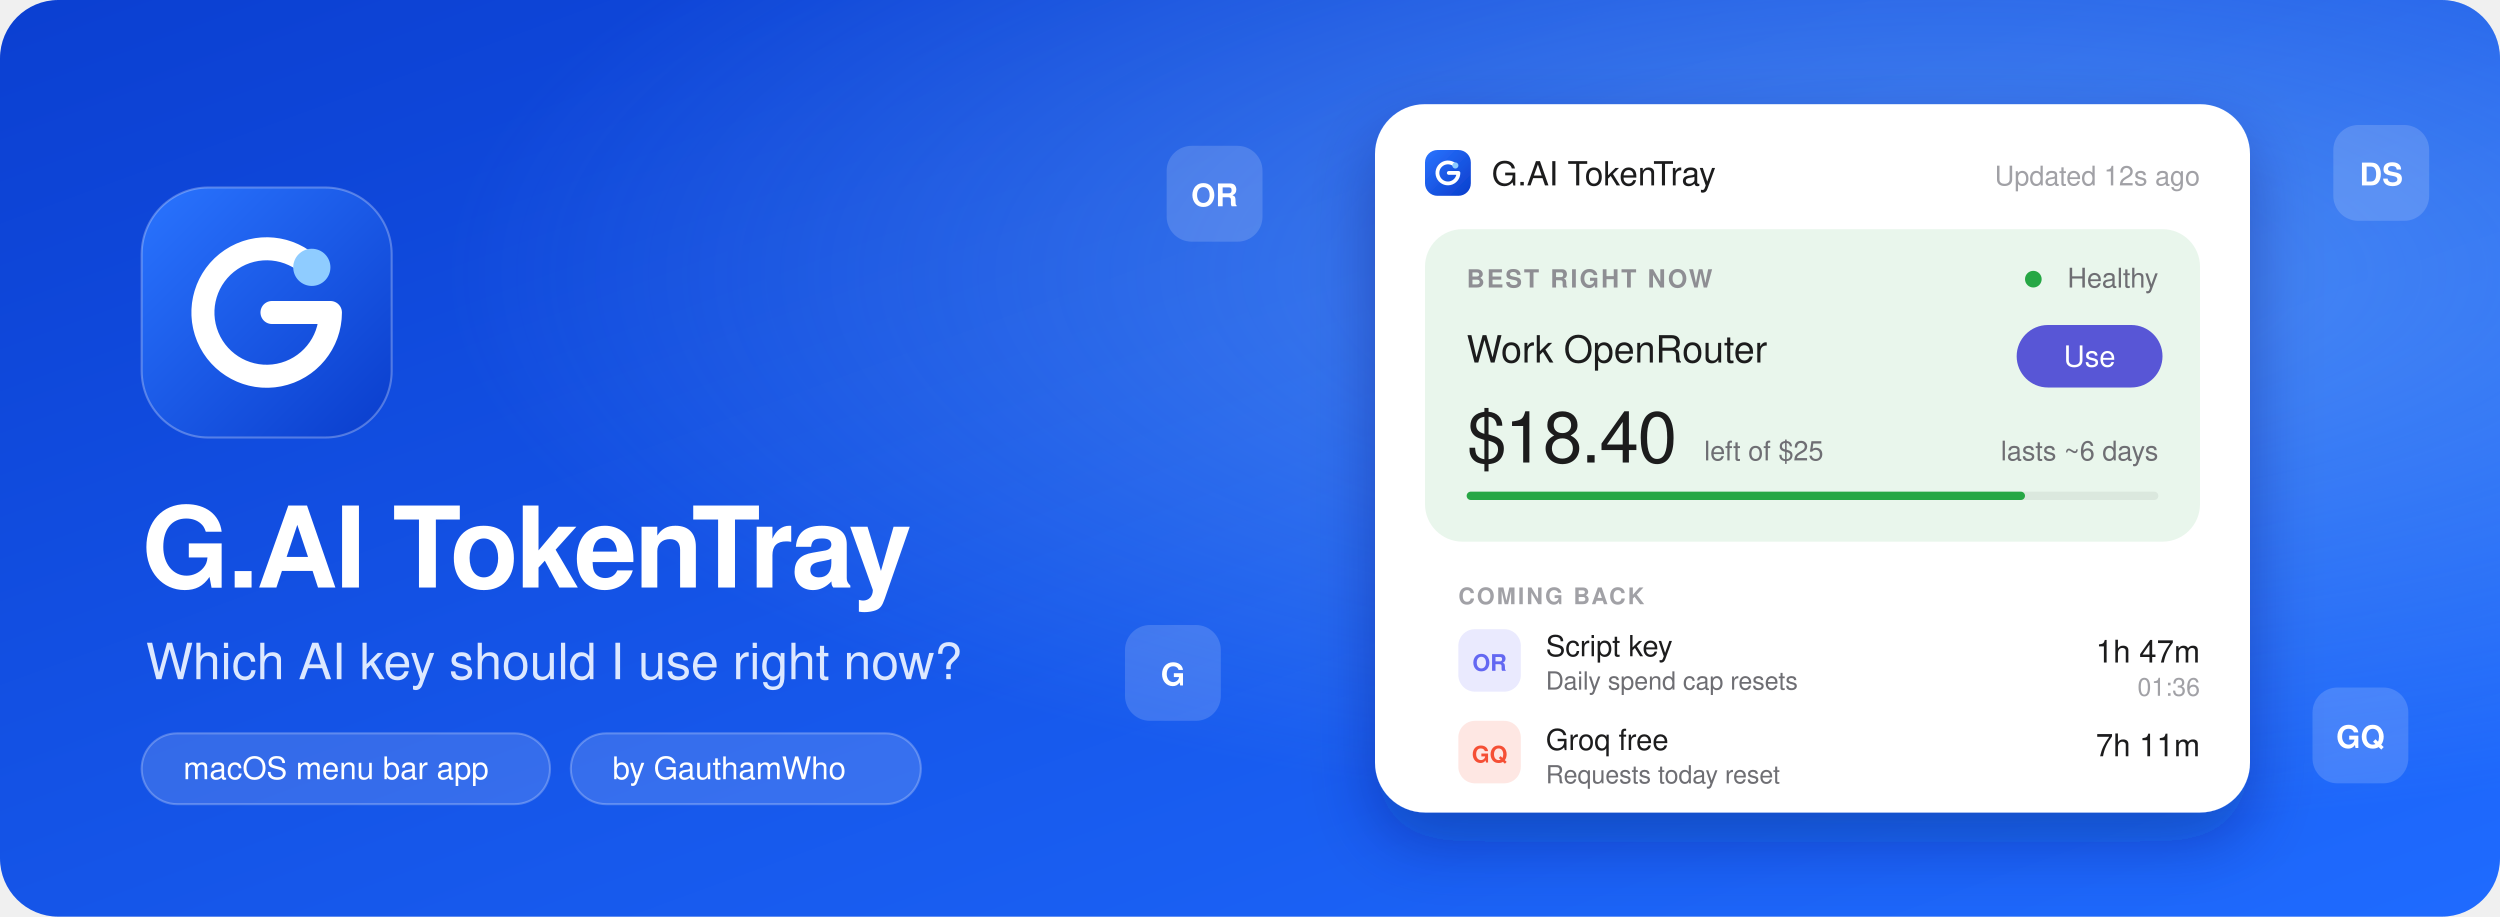
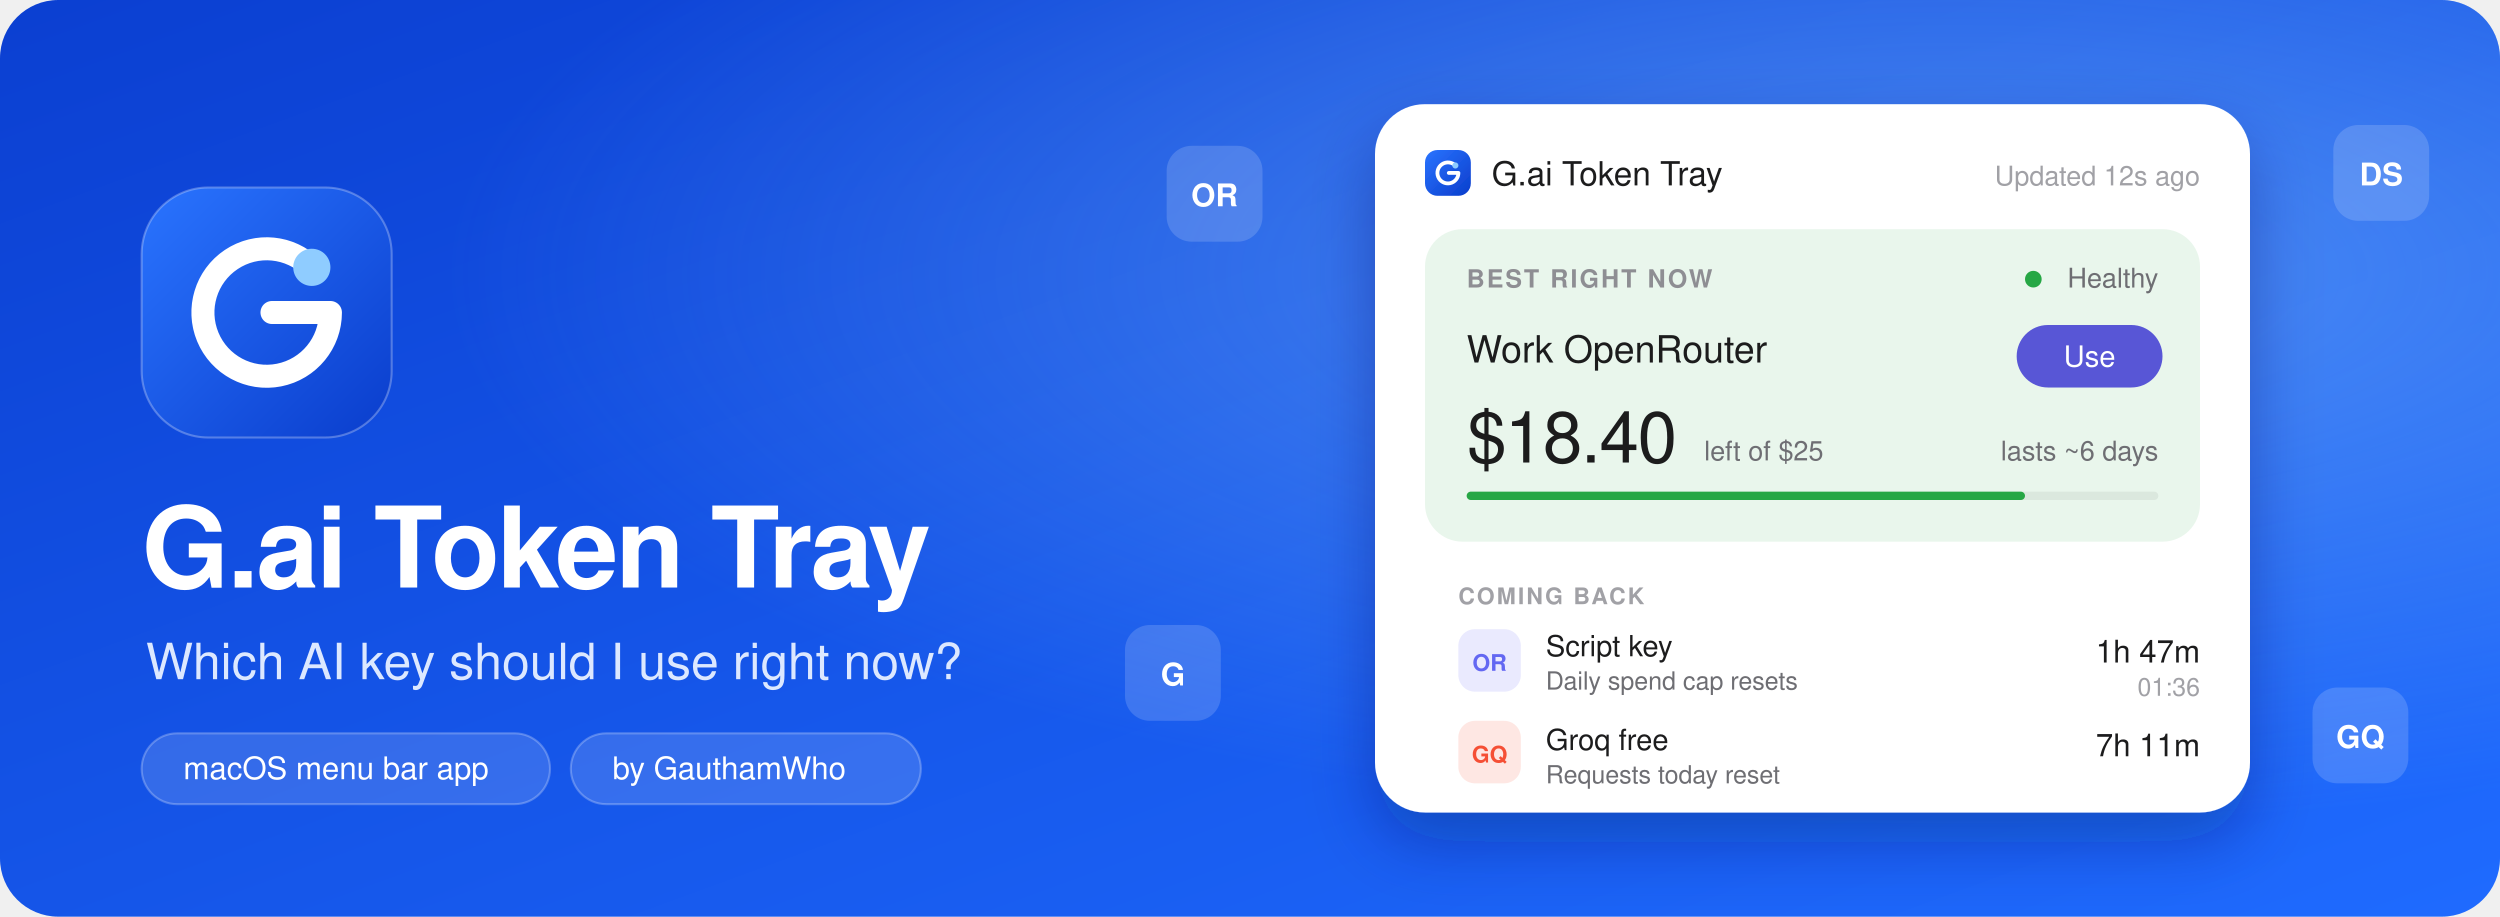
<svg xmlns="http://www.w3.org/2000/svg" width="1200" height="440" viewBox="0 0 1200 440" font-family="-apple-system,BlinkMacSystemFont,'SF Pro Display','Segoe UI',Helvetica,Arial,sans-serif">
  <defs>
    <linearGradient id="bg" x1="0" y1="0" x2="1" y2="1">
      <stop offset="0" stop-color="#0B3FD1" />
      <stop offset="1" stop-color="#1F6BFF" />
    </linearGradient>
    <linearGradient id="sq" x1="0" y1="0" x2="1" y2="1">
      <stop offset="0" stop-color="#2A74FF" />
      <stop offset="1" stop-color="#0A3DCC" />
    </linearGradient>
    <radialGradient id="glow" cx="0.78" cy="0.3" r="0.6">
      <stop offset="0" stop-color="#8FCCFF" stop-opacity=".45" />
      <stop offset="1" stop-color="#8FCCFF" stop-opacity="0" />
    </radialGradient>
    <filter id="sh" x="-20%" y="-20%" width="140%" height="160%">
      <feDropShadow dx="0" dy="14" stdDeviation="16" flood-color="#001a66" flood-opacity=".35" />
    </filter>
    <symbol id="G" viewBox="0 0 24 24">
      <path d="M17.09 6.91A7.2 7.2 0 1 0 19.2 12H12.6" fill="none" stroke="#fff" stroke-width="2.6" stroke-linecap="round" stroke-linejoin="round" />
      <circle cx="17.1" cy="6.9" r="2.1" fill="#8FCCFF" />
    </symbol>
    <style>
      .ring{stroke-dasharray:47;animation:draw 6s cubic-bezier(.65,0,.35,1) infinite}
      @keyframes draw{0%,70%{stroke-dashoffset:0}80%{stroke-dashoffset:47}100%{stroke-dashoffset:0}}
      .bar{animation:fill 4s cubic-bezier(.65,0,.35,1) infinite}
      @keyframes fill{0%,55%{width:268px}65%{width:4px}100%{width:268px}}
      .pulse{animation:pulse 2s ease-in-out infinite}
      @keyframes pulse{0%,100%{opacity:1}50%{opacity:.35}}
      .float{animation:float 5s ease-in-out infinite}
      .f2{animation-delay:-1.7s}.f3{animation-delay:-3.1s}
      @keyframes float{0%,100%{transform:translateY(0)}50%{transform:translateY(-10px)}}
    </style>
  </defs>
  <rect width="1200" height="440" rx="28" fill="url(#bg)" />
  <rect width="1200" height="440" rx="28" fill="url(#glow)" />
  <g>
    <rect x="68" y="90" width="120" height="120" rx="32" fill="url(#sq)" stroke="#ffffff" stroke-opacity=".28" />
    <g transform="translate(77 99) scale(4.25)">
      <path class="ring" d="M17.09 6.91A7.2 7.2 0 1 0 19.2 12H12.6" fill="none" stroke="#fff" stroke-width="2.6" stroke-linecap="round" stroke-linejoin="round" />
      <circle cx="17.1" cy="6.9" r="2.1" fill="#8FCCFF" />
    </g>
  </g>
-   <text x="68" y="282" font-size="54" font-weight="600" fill="#fff" letter-spacing="-1.2">G.AI TokenTray</text>
+   <text x="68" y="282" font-size="54" font-weight="600" fill="#fff" letter-spacing="-1.2">G.ai Token Tray</text>
  <text x="70" y="326" font-size="24" fill="#DCE8FF">Which AI key should I use right now?</text>
  <g>
    <rect x="68" y="352" width="196" height="34" rx="17" fill="#ffffff" fill-opacity=".14" stroke="#fff" stroke-opacity=".25" />
    <text x="88" y="374" font-size="15" fill="#fff">macOS menu bar app</text>
    <rect x="274" y="352" width="168" height="34" rx="17" fill="#ffffff" fill-opacity=".14" stroke="#fff" stroke-opacity=".25" />
    <text x="294" y="374" font-size="15" fill="#fff">by GauthamWho</text>
  </g>
  <g class="float">
    <rect x="560" y="70" width="46" height="46" rx="12" fill="#fff" fill-opacity=".16" />
    <text x="583" y="99" font-size="15" font-weight="600" fill="#fff" text-anchor="middle">OR</text>
  </g>
  <g class="float f2">
    <rect x="540" y="300" width="46" height="46" rx="12" fill="#fff" fill-opacity=".16" />
    <text x="563" y="329" font-size="15" font-weight="600" fill="#fff" text-anchor="middle">G</text>
  </g>
  <g class="float f3">
    <rect x="1110" y="330" width="46" height="46" rx="12" fill="#fff" fill-opacity=".16" />
    <text x="1133" y="359" font-size="15" font-weight="600" fill="#fff" text-anchor="middle">GQ</text>
  </g>
  <g class="float f2">
    <rect x="1120" y="60" width="46" height="46" rx="12" fill="#fff" fill-opacity=".16" />
    <text x="1143" y="89" font-size="15" font-weight="600" fill="#fff" text-anchor="middle">DS</text>
  </g>
  <g filter="url(#sh)">
    <rect x="660" y="50" width="420" height="340" rx="24" fill="#fff" />
    <g transform="translate(684 72)">
      <rect width="22" height="22" rx="6" fill="url(#sq)" />
      <use href="#G" x="2.6" y="2.6" width="16.8" height="16.8" />
    </g>
-     <text x="716" y="89" font-size="16" font-weight="500" fill="#1d1d1f">G.AI TokenTray</text>
+     <text x="716" y="89" font-size="16" font-weight="500" fill="#1d1d1f">G.ai Token Tray</text>
    <text x="1056" y="89" font-size="13" fill="#a1a1a6" text-anchor="end">Updated 12s ago</text>
    <rect x="684" y="110" width="372" height="150" rx="18" fill="#E9F6EC" />
    <text x="704" y="138" font-size="12" font-weight="600" fill="#8e8e93" letter-spacing="1">BEST RIGHT NOW</text>
    <circle cx="976" cy="134" r="4" fill="#28a745" class="pulse" />
    <text x="1036" y="138" font-size="13" fill="#6e6e73" text-anchor="end">Healthy</text>
    <text x="704" y="174" font-size="18" font-weight="500" fill="#1d1d1f">Work OpenRouter</text>
    <rect x="968" y="156" width="70" height="30" rx="15" fill="#5856d6" />
    <text x="1003" y="176" font-size="14" font-weight="500" fill="#fff" text-anchor="middle">Use</text>
    <text x="704" y="222" font-size="34" font-weight="300" fill="#1d1d1f" letter-spacing="-.6">$18.40</text>
    <text x="818" y="221" font-size="13" fill="#6e6e73">left of $25</text>
    <text x="1036" y="221" font-size="13" fill="#6e6e73" text-anchor="end">lasts ~6 days</text>
    <rect x="704" y="236" width="332" height="4" rx="2" fill="#000" fill-opacity=".06" />
    <rect class="bar" x="704" y="236" width="268" height="4" rx="2" fill="#28a745" />
    <text x="700" y="290" font-size="11" font-weight="600" fill="#a1a1a6" letter-spacing="1">COMING BACK</text>
    <rect x="700" y="302" width="30" height="30" rx="8" fill="#6467F2" fill-opacity=".14" />
    <text x="715" y="322" font-size="11" font-weight="600" fill="#6467F2" text-anchor="middle">OR</text>
    <text x="742" y="315" font-size="14" font-weight="500" fill="#1d1d1f">Script key</text>
    <text x="742" y="331" font-size="12" fill="#6e6e73">Daily spend cap resets</text>
    <text x="1056" y="318" font-size="15" font-weight="500" fill="#1d1d1f" text-anchor="end">1h 47m</text>
    <text x="1056" y="334" font-size="12" fill="#a1a1a6" text-anchor="end">01:36</text>
    <rect x="700" y="346" width="30" height="30" rx="8" fill="#F55036" fill-opacity=".14" />
    <text x="715" y="366" font-size="11" font-weight="600" fill="#F55036" text-anchor="middle">GQ</text>
    <text x="742" y="360" font-size="14" font-weight="500" fill="#1d1d1f">Groq free</text>
    <text x="742" y="376" font-size="12" fill="#6e6e73">Requests today reset</text>
    <text x="1056" y="363" font-size="15" font-weight="500" fill="#1d1d1f" text-anchor="end">7h 11m</text>
  </g>
</svg>
